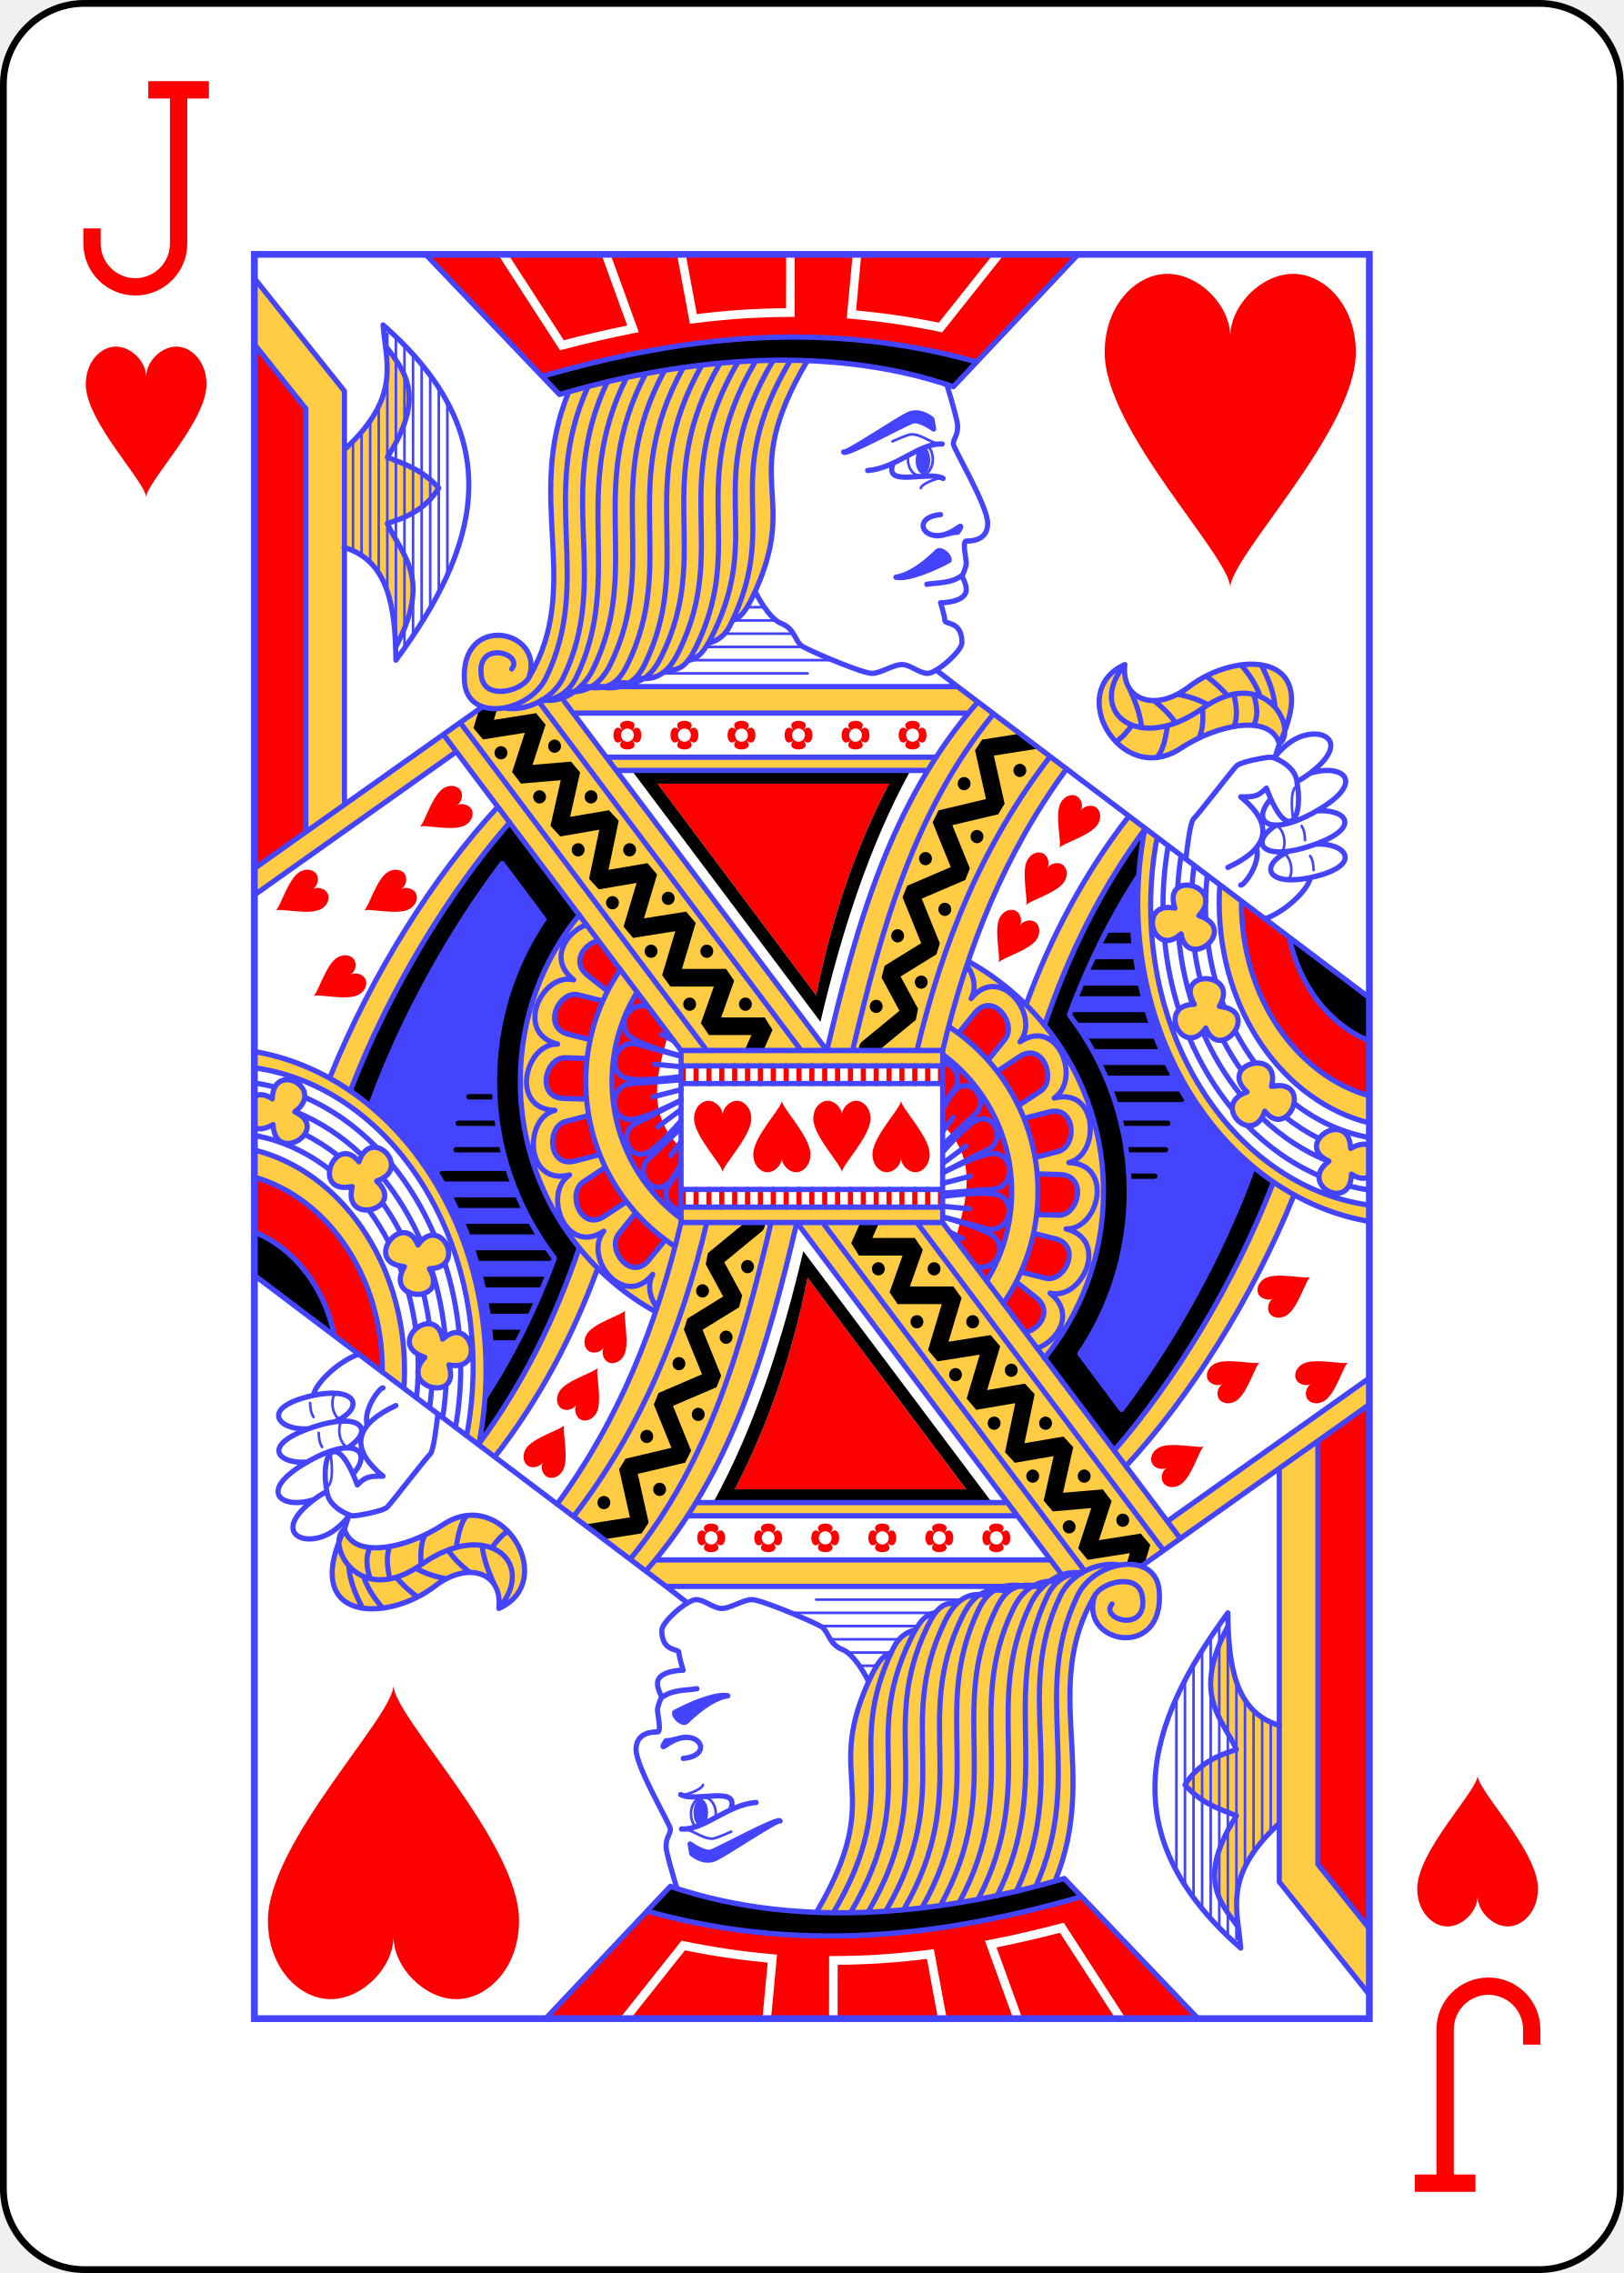
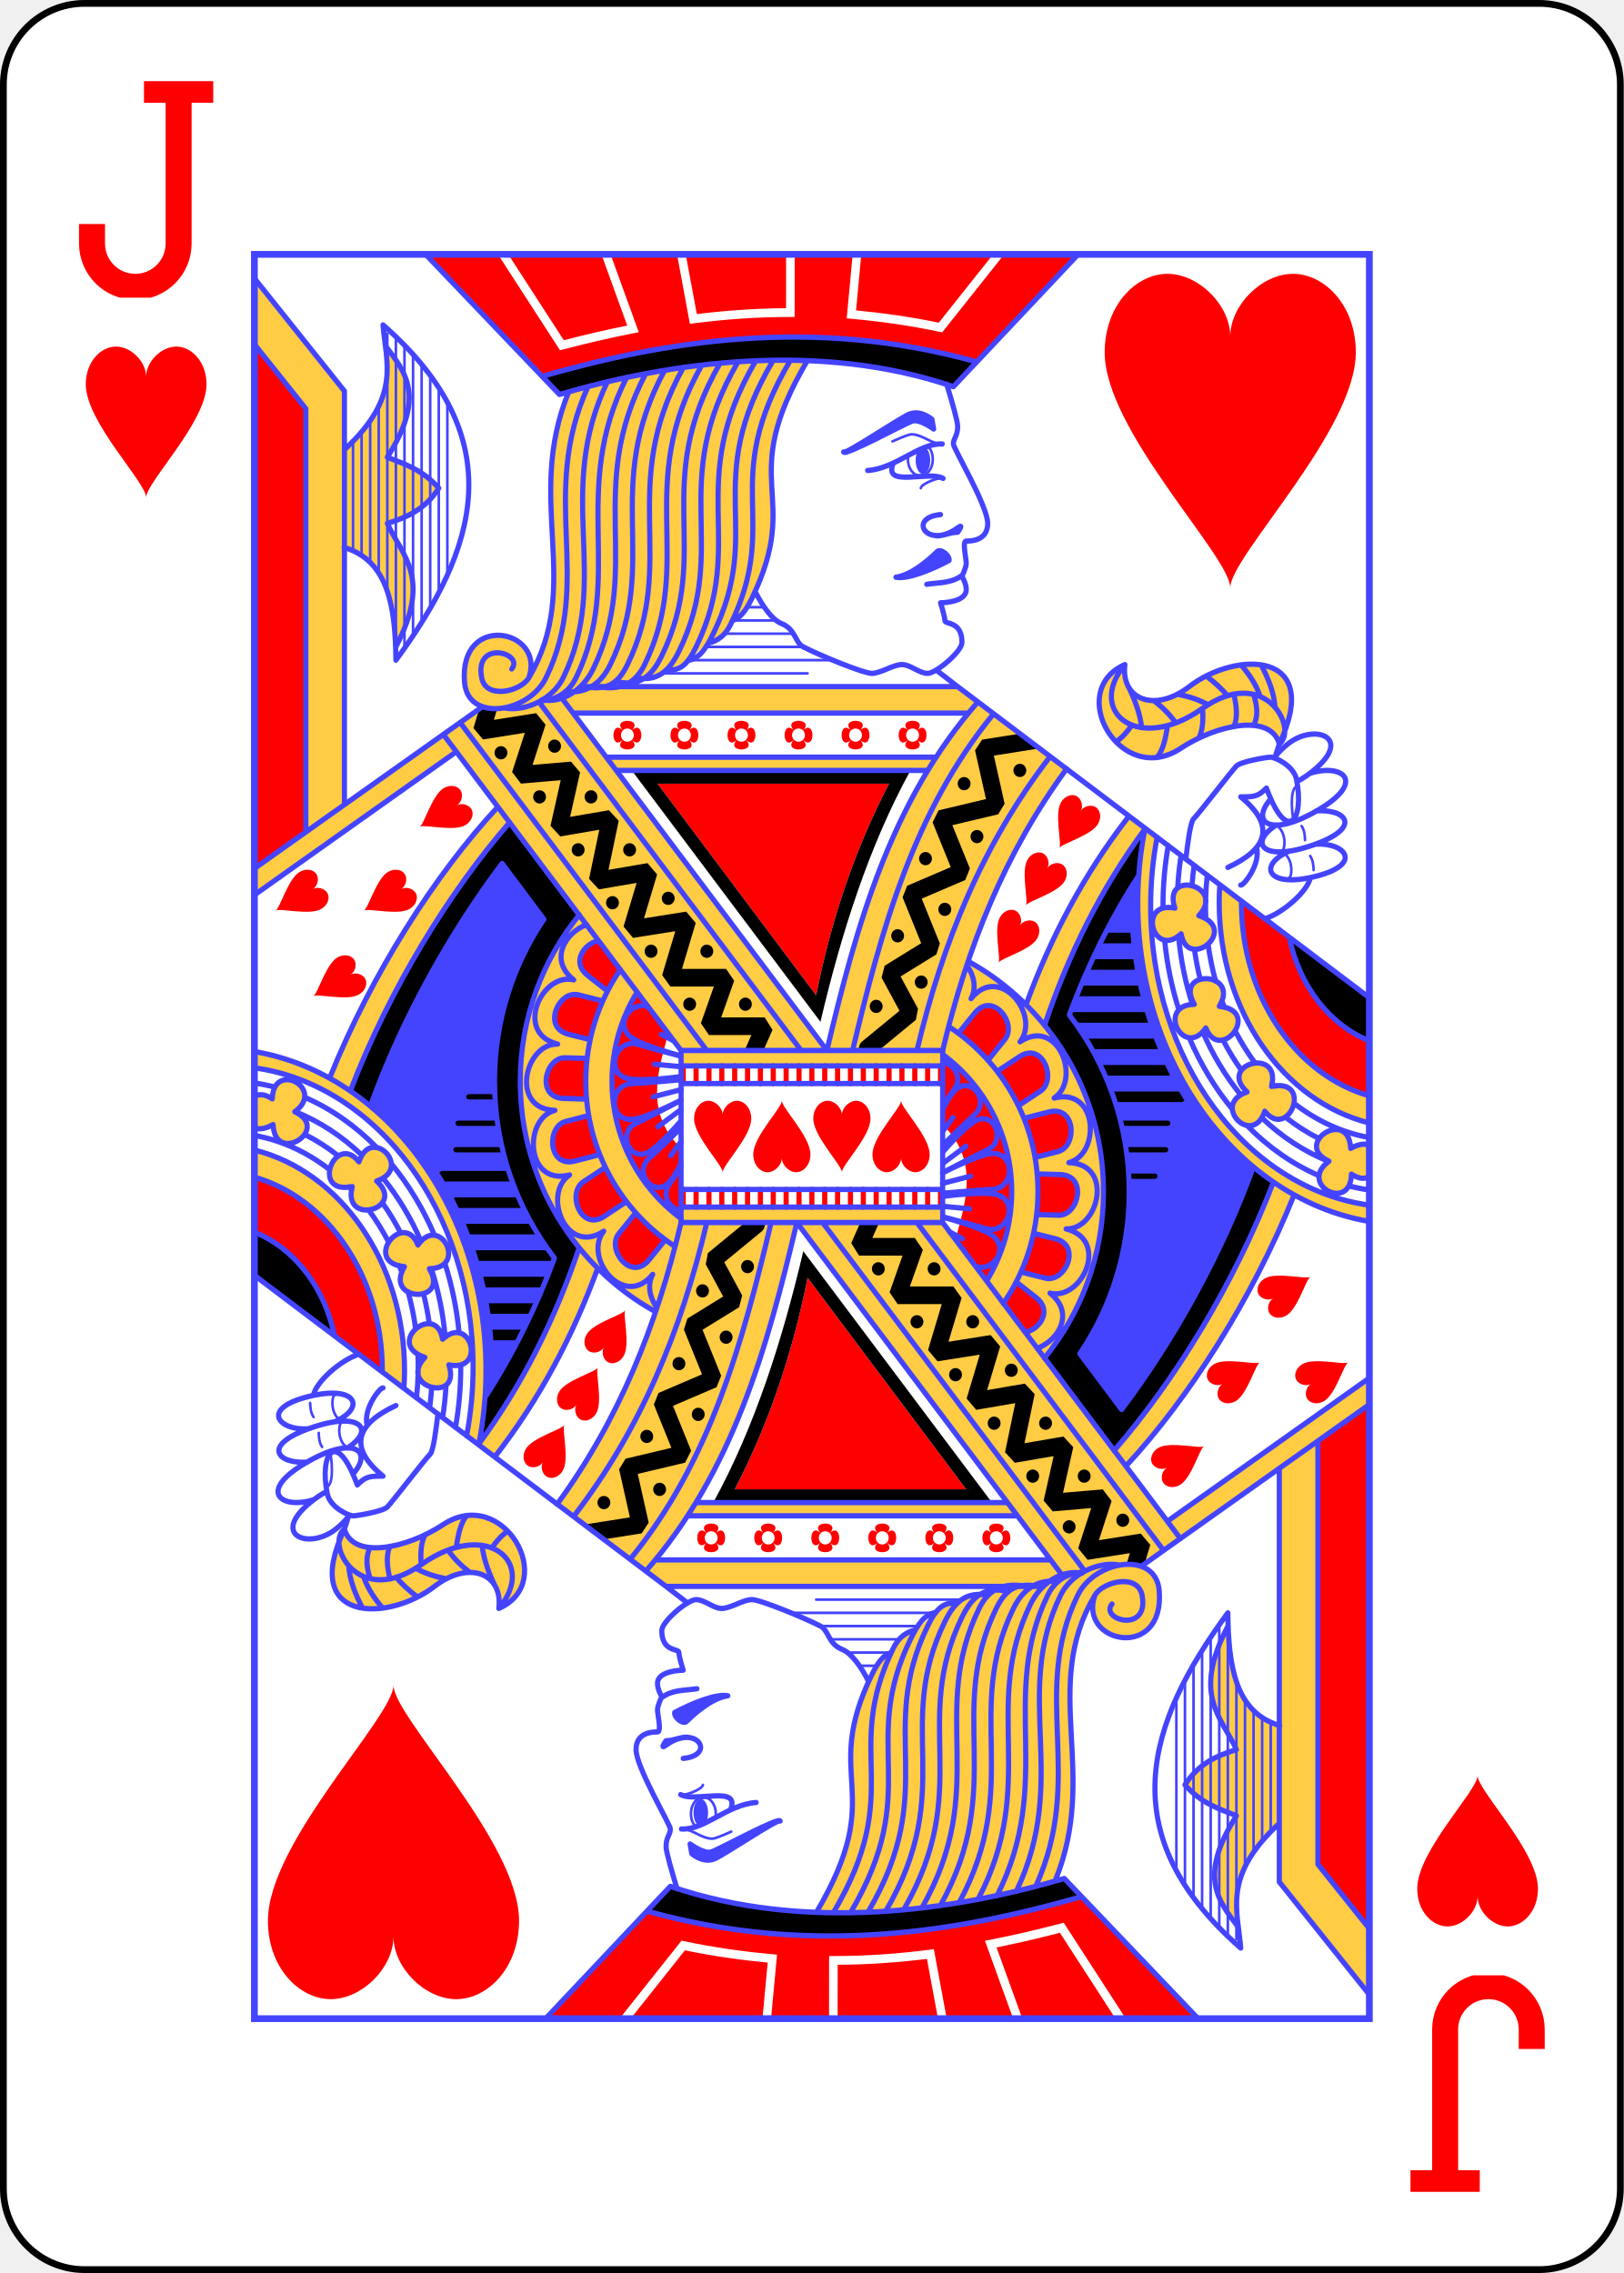
<svg xmlns="http://www.w3.org/2000/svg" xmlns:xlink="http://www.w3.org/1999/xlink" width="2.5in" height="3.5in" viewBox="-120 -168 240 336" preserveAspectRatio="none" class="card" face="JH">
  <defs>
    <rect id="HJX" width="164.8" height="260.8" x="-82.4" y="-130.4" />
  </defs>
  <symbol id="HJ" viewBox="-500 -500 1000 1000" preserveAspectRatio="xMinYMid">
-     <path d="M50 -460L250 -460M150 -460L150 250A100 100 0 0 1 -250 250L-250 220" stroke="red" stroke-width="80" stroke-linecap="square" stroke-miterlimit="1.5" fill="none" />
+     <path d="M50 -460L250 -460M150 -460L150 250A100 100 0 0 1 -250 250L-250 220" stroke="red" stroke-width="120" stroke-linecap="square" stroke-miterlimit="1.5" fill="none" />
  </symbol>
  <symbol id="H" viewBox="-600 -600 1200 1200" preserveAspectRatio="xMinYMid">
    <path d="M0 -300C0 -400 100 -500 200 -500C300 -500 400 -400 400 -250C400 0 0 400 0 500C0 400 -400 0 -400 -250C-400 -400 -300 -500 -200 -500C-100 -500 0 -400 -0 -300Z" fill="red" />
  </symbol>
  <symbol id="HJ1" preserveAspectRatio="none" viewBox="0 0 1300 2000">
    <path fill="#FC4" d="M0,27.174V101.957L60,175v479.352l45,-31.199V332.344c47.547,13.885 57.732,59.911 59.799,112.822C207.183,366.332 172.25,341.869 155,305c22.435,-6.794 44.101,-15.652 60,-40 -19.522,-21.34 -39.812,-27.132 -60,-35 45.6,-69.699 20.411,-97.002 -2.076,-126.053 4.262,33.894 6.384,68.407 -47.381,116.953L105,280.75V155ZM616.344,120.039C526.328,120.06 439.187,135.811 366.164,156.027 314.555,278.493 383.861,375.085 320,480c20,-55 -81.657,-74.736 -75,5 1.622,19.425 15.247,28.676 31.951,29.883 -4.328,-0.204 -8.267,-0.745 -11.527,-1.725l-45.066,31.086 -0.004,-0.006L0,696.207v30L235.473,563.812 220.762,544.766 497.5,902.5 497.537,920H802.5V902.5C831.048,785.345 874.973,678.686 947.43,583.459l-103.836,-76.062c-18.965,21.006 -35.781,42.993 -50.818,65.793L794.877,570H410.283L360,505h-21.818c7.031,-2.089 14.314,-4.383 21.775,-6.811 3.82,-0.612 7.658,-1.202 11.504,-1.785L360,505 371.695,520H831.344L843.545,507.422 820,490H412.902c34.859,-5.908 68.524,-14.106 95.883,-32.449 7.353,-4.93 12.789,-12.427 20.594,-17.135 11.293,-6.812 22.21,-13.531 28.297,-25.416l-25.602,9.586 25.207,-9.51C566.256,412.364 572.555,404.891 580,390 640.119,269.762 560.237,260.029 644.359,120.551c-9.361,-0.347 -18.704,-0.514 -28.016,-0.512zM1163.496,464.574C1139.589,464.365 1111.021,474.234 1090,490c-40,30 -80,15 -75,-25 -70,30 -5,140 65,95 42.196,-27.126 105,-40 115,-5 31.743,-65.249 5.791,-90.1 -31.504,-90.426zm-868.371,48.732 -2.736,1.025c-2.77,0.294 -5.484,0.487 -8.117,0.582 3.568,-0.216 7.21,-0.758 10.854,-1.607zm497.471,60.156C727.426,672.398 695.725,786.617 667.439,902.422L413.457,574.102 422.639,585H785Zm226.852,63.707c-52.412,65.676 -90.819,136.71 -119.543,212.92l21.531,23.418C949.018,793.987 986.395,719.931 1038.273,651.535 1032.862,678.341 1030,706.283 1030,735c0,136.64 64.808,255.724 160.738,318.285l-2.596,-1.59c-45.752,115.83 -115.544,225.867 -185.647,304.262l13.85,17.496c72.416,-75.901 146.448,-187.781 195.84,-307.033l-6.268,-3.838c29.107,16.624 60.756,28.176 94.082,33.701v-18.471c-143.477,-19.162 -255,-163.615 -255,-339.008 0,-26.57 2.562,-52.429 7.404,-77.252l-14.016,-10.17c0.107,-0.141 0.211,-0.283 0.318,-0.424zm88.402,64.605 17.75,13.197c-0.443,6.608 -0.668,13.287 -0.668,20.027 0,122.962 75.111,225.589 175.068,249.656V953.92C1214.459,930.399 1150.822,841.313 1150.822,735c0,-0.681 -6e-4,-1.361 0.01,-2.041zm-20.275,13.242c-11.012,-0.226 -20.789,7.228 -14.314,26.105 -44.412,-8.721 -25.537,58.643 7.295,29.1 7.514,43.327 68.569,-5.007 20.602,-20.629 18.918,-19.531 1.509,-34.266 -13.582,-34.576zm-254.971,86.537 -29.986,105.49c48.755,35.02 80.42,91.607 80.42,155.455 0,37.016 -10.642,71.592 -29.088,100.939l67.256,87.811C964.193,1199.896 990,1134.156 990,1062.5 990,950.023 926.414,852.124 832.604,801.555Zm276.732,19.518c-12.986,-0.007 -25.24,9.442 -13.351,29.029 -45.25,0.959 -12.432,62.742 13.338,26.871 16.589,40.725 65.921,-19.527 15.725,-24.551 12.766,-20.619 -1.887,-31.342 -15.711,-31.35zm59.832,95.607c-15.415,0.164 -32.128,14.613 -11.727,32.826 -42.995,14.138 6.443,63.635 20.607,21.801 27.764,34.101 57.34,-37.934 7.865,-28.072 5.06,-19.186 -5.498,-26.674 -16.746,-26.555zm92.318,75.375c-17.157,-0.391 -37.538,22.874 -8.574,35.959 -36.78,26.376 25.224,58.778 26.197,14.621 8.782,5.792 15.837,5.75 20.891,2.678v-35.299c-5.022,-2.238 -12.218,-1.772 -21.805,3.48 -0.719,-15.416 -8.33,-21.248 -16.709,-21.439z" />
  </symbol>
  <symbol id="HJ2" preserveAspectRatio="none" viewBox="0 0 1300 2000">
    <path fill="red" d="M199.648,0 355.703,158.855C484.175,122.112 658.575,97.858 815,150L960.455,0h-86.256l-72.256,88.408 -2.959,-0.604C763.777,80.62 729.266,75.896 695.65,72.996L690.621,72.562 697.58,0h-67.604l-0.084,70.975 -4.998,-0.006c-38.885,-0.036 -76.4,2.699 -112.475,7.174L507.771,78.721 492.77,0h-77.479l32.893,88.25 -5.828,1.102C413.491,94.812 385.997,101.171 359.809,107.875l-3.436,0.881L283.979,0Zm96.344,0 64.801,97.352c23.534,-5.972 48.189,-11.616 73.916,-16.621L404.617,0Zm206.957,0 12.902,67.705c33.443,-3.997 68.149,-6.47 104.053,-6.654L619.977,0Zm204.674,0 -6.092,63.533c31.424,2.872 63.623,7.331 96.459,13.91L861.283,0ZM0,101.957V696.488L60,654.352V175Zm434.898,426.797c-6.16,0 -12.292,3.65 -5.287,10.936a7.5,7.5 0 0 1 5.287,-2.186 7.5,7.5 0 0 1 5.287,2.188c7.006,-7.286 0.873,-10.938 -5.287,-10.938zm5.287,10.938c-0.102,0.106 -0.179,0.205 -0.287,0.312 0.108,-0.108 0.208,-0.185 0.314,-0.287a7.5,7.5 0 0 0 -0.027,-0.025zm0.027,0.025a7.5,7.5 0 0 1 2.186,5.287 7.5,7.5 0 0 1 -2.188,5.287c14.572,14.012 14.573,-24.584 0.002,-10.574zm-0.002,10.574c-0.106,-0.102 -0.205,-0.179 -0.312,-0.287 0.108,0.108 0.185,0.208 0.287,0.314a7.5,7.5 0 0 0 0.025,-0.027zm-0.025,0.027a7.5,7.5 0 0 1 -5.287,2.186 7.5,7.5 0 0 1 -5.287,-2.188c-14.012,14.572 24.584,14.573 10.574,0.002zm-10.574,-0.002c0.102,-0.106 0.179,-0.205 0.287,-0.312 -0.108,0.108 -0.208,0.185 -0.314,0.287a7.5,7.5 0 0 0 0.027,0.025zm-0.027,-0.025a7.5,7.5 0 0 1 -2.186,-5.287 7.5,7.5 0 0 1 2.188,-5.287c-14.572,-14.012 -14.573,24.584 -0.002,10.574zm0.002,-10.574c0.106,0.102 0.205,0.179 0.312,0.287 -0.108,-0.108 -0.185,-0.208 -0.287,-0.314a7.5,7.5 0 0 0 -0.025,0.027zm71.816,-10.963c-6.16,0 -12.292,3.65 -5.287,10.936a7.5,7.5 0 0 1 5.287,-2.186 7.5,7.5 0 0 1 5.287,2.188c7.006,-7.286 0.873,-10.938 -5.287,-10.938zm5.287,10.938c-0.102,0.106 -0.179,0.205 -0.287,0.312 0.108,-0.108 0.208,-0.185 0.314,-0.287a7.5,7.5 0 0 0 -0.027,-0.025zm0.027,0.025a7.5,7.5 0 0 1 2.186,5.287 7.5,7.5 0 0 1 -2.188,5.287c14.572,14.012 14.573,-24.584 0.002,-10.574zm-0.002,10.574c-0.106,-0.102 -0.205,-0.179 -0.312,-0.287 0.108,0.108 0.185,0.208 0.287,0.314a7.5,7.5 0 0 0 0.025,-0.027zm-0.025,0.027a7.5,7.5 0 0 1 -5.287,2.186 7.5,7.5 0 0 1 -5.287,-2.188c-14.012,14.572 24.584,14.573 10.574,0.002zm-10.574,-0.002c0.102,-0.106 0.179,-0.205 0.287,-0.312 -0.108,0.108 -0.208,0.185 -0.314,0.287a7.5,7.5 0 0 0 0.027,0.025zm-0.027,-0.025a7.5,7.5 0 0 1 -2.186,-5.287 7.5,7.5 0 0 1 2.188,-5.287c-14.572,-14.012 -14.573,24.584 -0.002,10.574zm0.002,-10.574c0.106,0.102 0.205,0.179 0.312,0.287 -0.108,-0.108 -0.185,-0.208 -0.287,-0.314a7.5,7.5 0 0 0 -0.025,0.027zm71.816,-10.963c-6.16,0 -12.292,3.65 -5.287,10.936a7.5,7.5 0 0 1 5.287,-2.186 7.5,7.5 0 0 1 5.287,2.188c7.006,-7.286 0.873,-10.938 -5.287,-10.938zm5.287,10.938c-0.102,0.106 -0.179,0.205 -0.287,0.312 0.108,-0.108 0.208,-0.185 0.314,-0.287a7.5,7.5 0 0 0 -0.027,-0.025zm0.027,0.025a7.5,7.5 0 0 1 2.186,5.287 7.5,7.5 0 0 1 -2.188,5.287c14.572,14.012 14.573,-24.584 0.002,-10.574zm-0.002,10.574c-0.106,-0.102 -0.205,-0.179 -0.312,-0.287 0.108,0.108 0.185,0.208 0.287,0.314a7.5,7.5 0 0 0 0.025,-0.027zm-0.025,0.027a7.5,7.5 0 0 1 -5.287,2.186 7.5,7.5 0 0 1 -5.287,-2.188c-14.012,14.572 24.584,14.573 10.574,0.002zm-10.574,-0.002c0.102,-0.106 0.179,-0.205 0.287,-0.312 -0.108,0.108 -0.208,0.185 -0.314,0.287a7.5,7.5 0 0 0 0.027,0.025zm-0.027,-0.025a7.5,7.5 0 0 1 -2.186,-5.287 7.5,7.5 0 0 1 2.188,-5.287c-14.572,-14.012 -14.573,24.584 -0.002,10.574zm0.002,-10.574c0.106,0.102 0.205,0.179 0.312,0.287 -0.108,-0.108 -0.185,-0.208 -0.287,-0.314a7.5,7.5 0 0 0 -0.025,0.027zm71.814,-10.963c-6.16,0 -12.292,3.65 -5.287,10.936a7.5,7.5 0 0 1 5.287,-2.186 7.5,7.5 0 0 1 5.287,2.188c7.006,-7.286 0.873,-10.938 -5.287,-10.938zm5.287,10.938c-0.102,0.106 -0.179,0.205 -0.287,0.312 0.108,-0.108 0.208,-0.185 0.314,-0.287a7.5,7.5 0 0 0 -0.027,-0.025zm0.027,0.025a7.5,7.5 0 0 1 2.186,5.287 7.5,7.5 0 0 1 -2.188,5.287c14.572,14.012 14.573,-24.584 0.002,-10.574zm-0.002,10.574c-0.106,-0.102 -0.205,-0.179 -0.312,-0.287 0.108,0.108 0.185,0.208 0.287,0.314a7.5,7.5 0 0 0 0.025,-0.027zm-0.025,0.027a7.5,7.5 0 0 1 -5.287,2.186 7.5,7.5 0 0 1 -5.287,-2.188c-14.012,14.572 24.584,14.573 10.574,0.002zm-10.574,-0.002c0.102,-0.106 0.179,-0.205 0.287,-0.312 -0.108,0.108 -0.208,0.185 -0.314,0.287a7.5,7.5 0 0 0 0.027,0.025zm-0.027,-0.025a7.5,7.5 0 0 1 -2.186,-5.287 7.5,7.5 0 0 1 2.188,-5.287c-14.572,-14.012 -14.573,24.584 -0.002,10.574zm0.002,-10.574c0.106,0.102 0.205,0.179 0.312,0.287 -0.108,-0.108 -0.185,-0.208 -0.287,-0.314a7.5,7.5 0 0 0 -0.025,0.027zm71.816,-10.963c-6.16,0 -12.292,3.65 -5.287,10.936a7.5,7.5 0 0 1 5.287,-2.186 7.5,7.5 0 0 1 5.287,2.188c7.006,-7.286 0.873,-10.938 -5.287,-10.938zm5.287,10.938c-0.102,0.106 -0.179,0.205 -0.287,0.312 0.108,-0.108 0.208,-0.185 0.314,-0.287a7.5,7.5 0 0 0 -0.027,-0.025zm0.027,0.025a7.5,7.5 0 0 1 2.186,5.287 7.5,7.5 0 0 1 -2.188,5.287c14.572,14.012 14.573,-24.584 0.002,-10.574zm-0.002,10.574c-0.106,-0.102 -0.205,-0.179 -0.312,-0.287 0.108,0.108 0.185,0.208 0.287,0.314a7.5,7.5 0 0 0 0.025,-0.027zm-0.025,0.027a7.5,7.5 0 0 1 -5.287,2.186 7.5,7.5 0 0 1 -5.287,-2.188c-14.012,14.572 24.584,14.573 10.574,0.002zm-10.574,-0.002c0.102,-0.106 0.179,-0.205 0.287,-0.312 -0.108,0.108 -0.208,0.185 -0.314,0.287a7.5,7.5 0 0 0 0.027,0.025zm-0.027,-0.025a7.5,7.5 0 0 1 -2.186,-5.287 7.5,7.5 0 0 1 2.188,-5.287c-14.572,-14.012 -14.573,24.584 -0.002,10.574zm0.002,-10.574c0.106,0.102 0.205,0.179 0.312,0.287 -0.108,-0.108 -0.185,-0.208 -0.287,-0.314a7.5,7.5 0 0 0 -0.025,0.027zm71.814,-10.963c-6.16,0 -12.292,3.65 -5.287,10.936a7.5,7.5 0 0 1 5.287,-2.186 7.5,7.5 0 0 1 5.287,2.188c7.006,-7.286 0.873,-10.938 -5.287,-10.938zm5.287,10.938c-0.102,0.106 -0.179,0.205 -0.287,0.312 0.108,-0.108 0.208,-0.185 0.314,-0.287a7.5,7.5 0 0 0 -0.027,-0.025zm0.027,0.025a7.5,7.5 0 0 1 2.186,5.287 7.5,7.5 0 0 1 -2.188,5.287c14.572,14.012 14.573,-24.584 0.002,-10.574zm-0.002,10.574c-0.106,-0.102 -0.205,-0.179 -0.312,-0.287 0.108,0.108 0.185,0.208 0.287,0.314a7.5,7.5 0 0 0 0.025,-0.027zm-0.025,0.027a7.5,7.5 0 0 1 -5.287,2.186 7.5,7.5 0 0 1 -5.287,-2.188c-14.012,14.572 24.584,14.573 10.574,0.002zm-10.574,-0.002c0.102,-0.106 0.179,-0.205 0.287,-0.312 -0.108,0.108 -0.208,0.185 -0.314,0.287a7.5,7.5 0 0 0 0.027,0.025zm-0.027,-0.025a7.5,7.5 0 0 1 -2.186,-5.287 7.5,7.5 0 0 1 2.188,-5.287c-14.572,-14.012 -14.573,24.584 -0.002,10.574zm0.002,-10.574c0.106,0.102 0.205,0.179 0.312,0.287 -0.108,-0.108 -0.185,-0.208 -0.287,-0.314a7.5,7.5 0 0 0 -0.025,0.027zM470,600 655,840c17.499,-85.451 45,-165 85,-240zm680.832,132.959c-0.01,0.68 -0.01,1.36 -0.01,2.041 0,106.313 63.636,195.399 149.178,218.92v-62.346c-46.109,-17.785 -81.745,-62.134 -93.359,-117.395zM855.346,851.596C850.223,851.686 844.883,854.141 840,860L820.822,883.014 855.467,913.439 875,890c11.484,-13.781 -2.921,-38.701 -19.654,-38.404zm48.607,53.824c-3.659,0.096 -7.675,1.344 -11.951,4.096l-25.887,16.66 24.732,38.896 25.562,-16.451c16.624,-10.699 7.3,-43.722 -12.457,-43.201zm-101.336,1.625 -0.088,11.303A3,3 0 0 0 799.955,916.957 3,3 0 0 0 797,920v20a3,3 0 0 0 5.346,1.91L802,986.102c42.307,39.722 28.551,84.921 15.529,130.049l36.42,47.289c18.446,-29.348 29.088,-63.924 29.088,-100.939 0,-63.848 -31.665,-120.435 -80.42,-155.455zm-302.662,9.912A3,3 0 0 0 497,920v20a3,3 0 1 0 6,0v-20a3,3 0 0 0 -3.045,-3.043zm15,0A3,3 0 0 0 512,920v20a3,3 0 1 0 6,0v-20a3,3 0 0 0 -3.045,-3.043zm15,0A3,3 0 0 0 527,920v20a3,3 0 1 0 6,0v-20a3,3 0 0 0 -3.045,-3.043zm15,0A3,3 0 0 0 542,920v20a3,3 0 1 0 6,0v-20a3,3 0 0 0 -3.045,-3.043zm15,0A3,3 0 0 0 557,920v20a3,3 0 1 0 6,0v-20a3,3 0 0 0 -3.045,-3.043zm15,0A3,3 0 0 0 572,920v20a3,3 0 1 0 6,0v-20a3,3 0 0 0 -3.045,-3.043zm15,0A3,3 0 0 0 587,920v20a3,3 0 1 0 6,0v-20a3,3 0 0 0 -3.045,-3.043zm15,0A3,3 0 0 0 602,920v20a3,3 0 1 0 6,0v-20a3,3 0 0 0 -3.045,-3.043zm15,0A3,3 0 0 0 617,920v20a3,3 0 1 0 6,0v-20a3,3 0 0 0 -3.045,-3.043zm15,0A3,3 0 0 0 632,920v20a3,3 0 1 0 6,0v-20a3,3 0 0 0 -3.045,-3.043zm15,0A3,3 0 0 0 647,920v20a3,3 0 1 0 6,0v-20a3,3 0 0 0 -3.045,-3.043zm15,0A3,3 0 0 0 662,920v20a3,3 0 1 0 6,0v-20a3,3 0 0 0 -3.045,-3.043zm15,0A3,3 0 0 0 677,920v20a3,3 0 1 0 6,0v-20a3,3 0 0 0 -3.045,-3.043zm15,0A3,3 0 0 0 692,920v20a3,3 0 1 0 6,0v-20a3,3 0 0 0 -3.045,-3.043zm15,0A3,3 0 0 0 707,920v20a3,3 0 1 0 6,0v-20a3,3 0 0 0 -3.045,-3.043zm15,0A3,3 0 0 0 722,920v20a3,3 0 1 0 6,0v-20a3,3 0 0 0 -3.045,-3.043zm15,0A3,3 0 0 0 737,920v20a3,3 0 1 0 6,0v-20a3,3 0 0 0 -3.045,-3.043zm15,0A3,3 0 0 0 752,920v20a3,3 0 1 0 6,0v-20a3,3 0 0 0 -3.045,-3.043zm15,0A3,3 0 0 0 767,920v20a3,3 0 1 0 6,0v-20a3,3 0 0 0 -3.045,-3.043zm15,0A3,3 0 0 0 782,920v20a3,3 0 1 0 6,0v-20a3,3 0 0 0 -3.045,-3.043zm148.318,54.355c-2.105,-0.01 -4.389,0.27 -6.855,0.885l-28.98,7.227 12.846,44.303 26.668,-6.65c20.958,-5.227 21.157,-45.649 -3.678,-45.764zm-20.502,71.096 -0.705,46.092 25.527,0.738c23.421,0.676 34.5,-45.117 1.971,-46.057zm-4.398,67.328 -14.518,43.906 28.377,6.9c22.767,5.538 43.136,-36.944 11.516,-44.635zm-19.982,55.225 -14.916,23.971 25.914,32.992c16.53,-3.808 31.379,-24.552 12.152,-39.256z" />
  </symbol>
  <symbol id="HJ3" preserveAspectRatio="none" viewBox="0 0 1300 2000">
    <path fill="#44F" d="M1011.237,1309.349l-48.703,-63.338C998.863,1193.621 1020,1130.484 1020,1062.5 1020,987.19 994.062,917.828 950.38,862.18 971.47,806.539 997.826,754.009 1031.065,704.168 1030.377,714.251 1030,724.574 1030,735c0,123.54 52.969,232.746 134.421,299.04 -37.026,100.824 -93.294,198.03 -153.184,275.308zM748,366c20.005,-2.569 42.801,-23.897 48,-29 4.093,-4.017 14.922,4.34 14,10 -19.782,10.298 -48.043,21.628 -62,19M687,224c2.047,3.471 65.668,-38.846 77,-43 13.905,-5.097 26.594,6.692 26,6l2,11c0,0 -16.409,-11.864 -25,-9 -9,3 -78.944,40.146 -80,35zM788,233.5a8.5,15.5 0 0 1 -8.5,15.5 8.5,15.5 0 0 1 -8.5,-15.5 8.5,15.5 0 0 1 8.5,-15.5 8.5,15.5 0 0 1 8.5,15.5z" />
  </symbol>
  <symbol id="HJ4" preserveAspectRatio="none" viewBox="0 0 1300 2000">
    <path fill="black" d="M632.881,93.754C522.32,93.231 421.894,114.266 335.619,138.322l20.084,20.533C484.175,122.112 658.575,97.858 815,150l26.967,-28.018C769.201,102.143 699.217,94.068 632.881,93.754Zm-366.957,418.852 -3.684,2.355 -6.799,22.098 11.08,12.824 48.814,-7.51 -14.822,44.465 10.316,13.127 46.346,-3.861 -11.92,51.648 11.389,12.111 45.498,-7.582 -11.92,55.623 11.422,11.959 44.039,-7.34 -15.242,49.535 11.08,12.824 49.227,-7.574 -15.307,49.75L485,830h50.723L520.602,871.582 530,885h49.471l-7.816,17.195 21.777,0.42 10.672,-23.477L595,865H544.277L559.398,823.418 550,810h-51.459l16.018,-52.059 -11.08,-12.824 -49.227,7.574 15.307,-49.75 -11.203,-12.805 -45.498,7.582 11.92,-55.623 -11.422,-11.959 -45.25,7.541 11.639,-50.43 -10.574,-12.213 -44.889,3.74 15.205,-45.613 -11.008,-13.045 -49.227,7.574 3.77,-12.25zm627.301,30.627 -44.746,6.885 -8.223,12.131 12.752,55.256 -55.256,12.752 -6.982,13.59 21.154,50.77 -50.77,21.154 -5.385,13.076 21.676,52.025 -42.59,25.555 -3.598,13.43 20.896,37.615 -43.4,34.721c-3.111,2.398 -4.416,6.261 -3.707,9.861l22.803,0.473 43.396,-34.717 2.496,-12.664 -20.303,-36.547 41.705,-25.023 4.086,-12.42 -21.154,-50.77 50.77,-21.154 5.385,-13.076 -20.447,-49.072 53.465,-12.338 7.496,-11.992 -12.578,-54.506 52.484,-8.076zM350,550a7.5,7.5 0 0 0 -7.5,7.5 7.5,7.5 0 0 0 7.5,7.5 7.5,7.5 0 0 0 7.5,-7.5 7.5,7.5 0 0 0 -7.5,-7.5zm-62.5,7.5a7.5,7.5 0 0 0 -7.5,7.5 7.5,7.5 0 0 0 7.5,7.5 7.5,7.5 0 0 0 7.5,-7.5 7.5,7.5 0 0 0 -7.5,-7.5zm605,20a7.5,7.5 0 0 0 -7.5,7.5 7.5,7.5 0 0 0 7.5,7.5 7.5,7.5 0 0 0 7.5,-7.5 7.5,7.5 0 0 0 -7.5,-7.5zM440,585 660,870C684.379,769.032 716.858,670.131 765,585Zm387.5,7.5a7.5,7.5 0 0 0 -7.5,7.5 7.5,7.5 0 0 0 7.5,7.5 7.5,7.5 0 0 0 7.5,-7.5 7.5,7.5 0 0 0 -7.5,-7.5zM470,600h270c-40,75 -67.501,154.549 -85,240zm-137.5,7.5a7.5,7.5 0 0 0 -7.5,7.5 7.5,7.5 0 0 0 7.5,7.5 7.5,7.5 0 0 0 7.5,-7.5 7.5,7.5 0 0 0 -7.5,-7.5zm60,0a7.5,7.5 0 0 0 -7.5,7.5 7.5,7.5 0 0 0 7.5,7.5 7.5,7.5 0 0 0 7.5,-7.5 7.5,7.5 0 0 0 -7.5,-7.5zm646.01,43.645C986.6,719.514 949.094,793.765 921.199,873.486 964.096,924.86 990,990.71 990,1062.5c0,71.656 -25.806,137.396 -68.666,188.766l80.898,104.387c70.368,-78.089 140.157,-188.125 185.936,-304.125 -8.049,-5.395 -15.882,-11.065 -23.428,-17.227 -37.346,100.564 -93.612,197.77 -153.502,275.049l-48.703,-63.338C998.863,1193.622 1020,1130.484 1020,1062.5c0,-4.859 -0.112,-9.692 -0.326,-14.5H1050a3,3 0 1 0 0,-6h-30.65c-0.51,-8.084 -1.33,-16.084 -2.428,-24H1062.5a3,3 0 1 0 0,-6h-46.465c-1.28,-8.1 -2.853,-16.106 -4.727,-24H1065a3,3 0 1 0 0,-6h-55.182c-1.829,-7.093 -3.889,-14.097 -6.182,-21H1080a6.001,6.001 0 0 0 4.396,-1.834c-2.162,-3.343 -4.264,-6.739 -6.33,-10.166h-78.68c-2.293,-6.086 -4.769,-12.087 -7.414,-18H1065a6.001,6.001 0 0 0 2.568,-0.545c-2,-3.775 -3.94,-7.594 -5.826,-11.455h-75.436c-3.036,-6.105 -6.254,-12.109 -9.658,-18h76.848c-1.696,-3.961 -3.331,-7.962 -4.908,-12h-79.219c-3.905,-6.137 -8.019,-12.135 -12.316,-18h84.978c-1.337,-3.965 -2.6,-7.972 -3.822,-12h-86.6c2.314,-6.035 4.68,-12.038 7.121,-18h74.453c-1.013,-3.974 -1.972,-7.973 -2.873,-12h-66.547c2.582,-6.036 5.224,-12.039 7.945,-18h54.992c-0.71,-3.978 -1.367,-7.978 -1.967,-12h-47.416c2.878,-6.037 5.824,-12.04 8.855,-18h36.262c-0.422,-3.982 -0.79,-7.982 -1.103,-12h-28.904c11.729,-22.086 24.556,-43.65 38.629,-64.703 1.34,-18.056 3.772,-35.746 7.453,-53.152zM842.5,652.5a7.5,7.5 0 0 0 -7.5,7.5 7.5,7.5 0 0 0 7.5,7.5 7.5,7.5 0 0 0 7.5,-7.5 7.5,7.5 0 0 0 -7.5,-7.5zm-465,15a7.5,7.5 0 0 0 -7.5,7.5 7.5,7.5 0 0 0 7.5,7.5 7.5,7.5 0 0 0 7.5,-7.5 7.5,7.5 0 0 0 -7.5,-7.5zm60,0a7.5,7.5 0 0 0 -7.5,7.5 7.5,7.5 0 0 0 7.5,7.5 7.5,7.5 0 0 0 7.5,-7.5 7.5,7.5 0 0 0 -7.5,-7.5zm345,10a7.5,7.5 0 0 0 -7.5,7.5 7.5,7.5 0 0 0 7.5,7.5 7.5,7.5 0 0 0 7.5,-7.5 7.5,7.5 0 0 0 -7.5,-7.5zm-300,45a7.5,7.5 0 0 0 -7.5,7.5 7.5,7.5 0 0 0 7.5,7.5 7.5,7.5 0 0 0 7.5,-7.5 7.5,7.5 0 0 0 -7.5,-7.5zm-65,5a7.5,7.5 0 0 0 -7.5,7.5 7.5,7.5 0 0 0 7.5,7.5 7.5,7.5 0 0 0 7.5,-7.5 7.5,7.5 0 0 0 -7.5,-7.5zM805,735a7.5,7.5 0 0 0 -7.5,7.5 7.5,7.5 0 0 0 7.5,7.5 7.5,7.5 0 0 0 7.5,-7.5 7.5,7.5 0 0 0 -7.5,-7.5zm-55,30a7.5,7.5 0 0 0 -7.5,7.5 7.5,7.5 0 0 0 7.5,7.5 7.5,7.5 0 0 0 7.5,-7.5 7.5,7.5 0 0 0 -7.5,-7.5zm456.824,9.256c11.444,55.19 47.068,99.532 93.176,117.316V842.658c-31.005,-22.779 -62.007,-45.556 -93.176,-68.402zM462.5,782.5a7.5,7.5 0 0 0 -7.5,7.5 7.5,7.5 0 0 0 7.5,7.5 7.5,7.5 0 0 0 7.5,-7.5 7.5,7.5 0 0 0 -7.5,-7.5zm65,0a7.5,7.5 0 0 0 -7.5,7.5 7.5,7.5 0 0 0 7.5,7.5 7.5,7.5 0 0 0 7.5,-7.5 7.5,7.5 0 0 0 -7.5,-7.5zm250,35a7.5,7.5 0 0 0 -7.5,7.5 7.5,7.5 0 0 0 7.5,7.5 7.5,7.5 0 0 0 7.5,-7.5 7.5,7.5 0 0 0 -7.5,-7.5zm-270,25a7.5,7.5 0 0 0 -7.5,7.5 7.5,7.5 0 0 0 7.5,7.5 7.5,7.5 0 0 0 7.5,-7.5 7.5,7.5 0 0 0 -7.5,-7.5zm65,0a7.5,7.5 0 0 0 -7.5,7.5 7.5,7.5 0 0 0 7.5,7.5 7.5,7.5 0 0 0 7.5,-7.5 7.5,7.5 0 0 0 -7.5,-7.5zM725,845a7.5,7.5 0 0 0 -7.5,7.5 7.5,7.5 0 0 0 7.5,7.5 7.5,7.5 0 0 0 7.5,-7.5 7.5,7.5 0 0 0 -7.5,-7.5z" />
  </symbol>
  <symbol id="HJ5" preserveAspectRatio="none" viewBox="0 0 1300 2000">
    <path stroke="#44F" stroke-linecap="round" stroke-linejoin="round" stroke-width="6" fill="none" d="M497.5,1097.5v-195h305M497.537,920h304.598M497.742,940H802.545M497.5,902.5 220.251,544.105M527.5,902.5 239.883,530.703M637.5,902.5 332.043,507.64M667.5,902.5 360,505M843.545,507.421C742.264,619.634 702.256,759.866 667.5,902.5M861.602,521.114C769.05,630.934 730.857,765.611 697.5,902.5M927.767,569.282C849.253,668.405 802.427,779.685 772.5,902.5M947.112,583.064C874.973,678.686 831.048,785.345 802.5,902.5M1019.446,637.169C967.035,702.845 928.629,773.879 899.905,850.089M1038.706,650.958C986.6,719.514 949.095,793.764 921.435,873.508M832.604,801.554C926.414,852.124 990,950.023 990,1062.5c0,71.656 -25.807,137.396 -68.796,188.75M809.465,875.279c62.645,39.589 104.133,108.649 104.133,187.221 0,47.078 -14.894,90.741 -40.31,126.695M802.617,907.044c48.755,35.02 80.42,91.608 80.42,155.456 0,37.016 -10.643,71.591 -29.089,100.939M410.447,570H795.06M371.695,520H831.344M380,490h440l480,352.653M266.065,512.714 -6.0121561e-5,696.207M235.472,563.812 -1.1326293e-4,726.207M950.477,862.551C994.062,917.828 1020,987.19 1020,1062.5c0,67.984 -21.137,131.121 -57.313,183.425M1299.977,1096.3C1147.335,1070.987 1030,918.871 1030,735c0,-28.79 2.877,-56.801 8.315,-83.669M1299.997,984.664C1200.041,960.596 1124.931,857.962 1124.931,735c0,-6.74 0.226,-13.419 0.669,-20.028M1299.932,953.909C1214.423,930.36 1150.822,841.287 1150.822,735c0,-0.681 0,-1.361 0.01,-2.041M1299.986,891.586c-46.105,-17.787 -81.731,-62.149 -93.344,-117.406M1212.185,1066.42c-49.392,119.253 -123.424,231.132 -195.84,307.033M1188.142,1051.696c-45.752,115.83 -115.542,225.867 -185.645,304.261M1164.817,1034.294c-37.421,100.57 -93.69,197.776 -153.481,274.922M962.382,1246.096l48.757,63.385M1031.014,704.289c-33.188,49.72 -59.544,102.25 -80.73,157.52M422.639,585h362.262M1299.983,1077.842C1156.51,1058.675 1045,914.194 1045,738.805c0,-26.881 2.619,-53.037 7.572,-78.126M1059.399,741.109c0,-0.767 -0.01,-1.536 -0.01,-2.304 0,-23.564 2.119,-46.54 6.143,-68.676M1077.911,856.364c-8.199,-24.991 -13.861,-51.486 -16.611,-79.042M1140.318,969.093c-20.107,-23.635 -37.136,-50.952 -50.307,-81.03M1241.484,1044.486c-31.032,-13.014 -59.491,-32.494 -84.226,-57.078M1299.961,1060.643c-8.078,-1.138 -16.049,-2.695 -23.895,-4.651M1076.515,718.271c0.705,-12.565 2.052,-24.92 4.003,-37.022M1093.71,850.367c-8.155,-24.563 -13.696,-50.687 -16.218,-77.89M1150.033,952.845c-17.576,-21.101 -32.571,-45.235 -44.38,-71.68M1252.671,1028.253c-28.585,-11.096 -54.959,-27.99 -78.135,-49.511M1093.259,715.83c0.527,-7.843 1.323,-15.596 2.375,-23.247M1102.898,822.034c-2.874,-11.182 -5.185,-22.656 -6.892,-34.376M1150.821,924.939c-7.863,-10.799 -15.053,-22.307 -21.494,-34.431M1241.453,1002.431c-13.808,-6.724 -26.972,-14.931 -39.349,-24.455M1109.122,731.535c0.214,-9.441 0.844,-18.759 1.869,-27.929M1109.07,734.342c0.013,-0.937 0.03,-1.872 0.051,-2.807M1109.364,753.225c-0.215,-4.774 -0.325,-9.582 -0.325,-14.42 0,-1.491 0.01,-2.978 0.031,-4.463M1120.842,824.075c-3.907,-13.663 -6.901,-27.827 -8.896,-42.388M1131.024,853.653c-1.021,-2.518 -2.009,-5.058 -2.965,-7.619M1166.911,916.882c-8.722,-11.416 -16.618,-23.738 -23.575,-36.833M1189.878,942.971c-1.163,-1.145 -2.316,-2.305 -3.459,-3.477M1299.975,1001.212c-32.013,-5.54 -61.824,-19.135 -87.925,-38.996M1125.046,852.422c24.758,-39.989 -53.606,-42.759 -29.062,-2.32 -45.25,0.959 -12.431,62.742 13.338,26.872 16.589,40.725 65.921,-19.527 15.724,-24.551v0M1101.157,749.593c32.722,-33.783 -43.244,-53.216 -27.897,-8.47 -44.412,-8.721 -25.537,58.643 7.295,29.099 7.514,43.327 68.57,-5.007 20.602,-20.629v0M1185.914,943.233c11.993,-45.477 -63.761,-25.231 -28.472,6.272 -42.995,14.138 6.443,63.636 20.608,21.802 27.764,34.101 57.339,-37.936 7.864,-28.074v0M1300.135,1010.069c-5.027,-2.306 -12.268,-1.873 -21.939,3.425 -2.191,-46.981 -68.392,-4.957 -25.283,14.519 -36.78,26.376 25.223,58.779 26.195,14.622 8.812,5.811 15.89,5.757 20.947,2.654M802.345,1041.284C814.637,1035.196 839.543,1023.429 855,1020c31.902,-7.076 33.675,38.555 5,40 -14.795,0.745 -43.333,3.13 -57.139,4.316M802.259,1053.185 835,1045M803.002,1017.227c8.416,-9.361 23.833,-25.793 34.759,-33.279C861.51,967.674 877.964,1004.39 855,1015c-15.996,7.391 -51.487,25.46 -51.487,25.46M802.641,1030.533l26.991,-19.574M802.801,968.572c3.872,-6.98 7.984,-13.67 11.743,-18.34 18.053,-22.427 44.389,7.991 25.456,24.767 -9.832,8.712 -28.329,26.23 -37.107,34.582M802.562,994.168l11.982,-15.727M802.681,916.238c12.411,0.879 23.559,16.505 13.283,30.13 -3.496,4.635 -8.31,11.292 -13.193,18.135M803.208,1067.804c13.221,-1.659 41.624,-4.727 57.747,-2.804 32.447,3.87 19.033,47.521 -8.507,39.404 -12.405,-3.656 -35.107,-9.597 -49.603,-13.339M803.117,1079.149l30.698,2.832M802.825,1091.431c13.122,3.413 40.07,10.939 54.14,18.569 25.829,14.005 5.327,44.21 -15.498,37.286M811.199,1108.508l14.273,7.253M820.822,883.013 840,860c20.833,-25 50,12 35,30l-19.533,23.44M866.115,926.176l25.888,-16.661c27.365,-17.612 44.11,26.426 24.407,39.106l-25.561,16.451M897.437,979.424l28.981,-7.228c31.576,-7.875 33.267,39.208 10.533,44.878l-26.668,6.651M912.772,1042.408l26.792,0.774c32.529,0.939 21.451,46.732 -1.97,46.056l-25.527,-0.737M908.372,1109.736l25.375,6.172c31.621,7.691 11.251,50.174 -11.516,44.636l-28.376,-6.902M888.39,1164.961l23.151,17.706c19.226,14.704 4.377,35.449 -12.153,39.257M830.621,805.888c8.311,11.194 11.712,25.644 4.933,37.823 33.98,-40.776 81.551,19.572 57.086,48.931 44.633,-28.725 71.944,43.101 39.808,63.783 51.501,-12.844 54.259,63.95 17.179,73.198 53.056,1.532 34.986,76.221 -3.214,75.118 51.574,12.544 18.351,81.835 -18.782,72.803 29.402,22.486 9.944,53.634 -14.821,62.553M-4.1946769e-5,27.174 105,155v468.153M-2.8273735e-4,101.956 60,175v479.351M105.543,220.9C171.888,160.995 153.134,122.459 150,80 301.153,208.774 259.829,334.773 165,460 164.269,400.691 156.82,347.161 104.534,332.203M153.067,103.994C175.411,132.999 200.6,160.301 155,230c20.188,7.868 40.478,13.66 60,35 -15.899,24.348 -37.565,33.206 -60,40 17.25,36.869 52.183,61.332 9.939,139.946M1086.039,685.554c1.723,-14.747 5.189,-42.096 8.961,-45.554 5.241,-4.806 44.331,-54.331 50,-60 5,-5 35,-10 40,-10 5,0 26.73,9.531 30,25 9.58,45.312 -10.243,75.366 -35,10 -10,10 -15,10 -30,10 42.719,33.895 28.888,60.209 -15,80M1189.832,569.83c3.706,-4.796 8.718,-9.813 15.168,-14.83 30.749,-23.916 77.015,-7.611 30,30 -6.876,5.501 -13.279,9.583 -19.093,12.442M1230.967,588.235c37.403,-11.47 66.809,9.201 8.431,42.197 -55.596,31.424 -78.104,13.095 -54.412,-13.083M1238.093,630.92c34.281,-2.653 54.672,18.516 -2.566,38.272 -59.976,20.701 -76.954,-1.871 -43.853,-22.363M1237.496,668.581c34.149,-2.052 55.895,22.657 0.33,36.419 -57.162,14.158 -68.359,-12.308 -31.514,-28.411M1177.822,753.311c22.272,-6.892 50.557,-31.936 53.306,-46.624M1168.572,672.596C1173.451,691.931 1152.688,716.343 1150,715M1015,465c-5,40 35,55 75,25 53.815,-40.361 157.09,-42.075 105,65 -10,-35 -72.804,-22.126 -115,5 -70,45 -135,-65 -65,-95v0M1015,465c-45.453,52.655 14.216,101.957 90,50 74.272,-50.92 112.522,23.688 90,40l-5,15M1173.827,465.278c8.656,16.019 15.13,32.113 16.274,48.388M1150.351,465.31c9.92,11.142 17.946,22.907 22.308,35.877M1109.891,477.966c9.181,6.823 17.741,14.141 24.698,22.411M1076.353,498.61c12.964,2.473 25.084,6.156 35.631,12.093M1049.006,506.018c9.893,7.502 18.578,15.684 25.119,25.074M1019.799,491.34c7.391,15.133 13.117,30.231 14.738,45.244M1165.015,533.965c5.593,-10.021 4.31,-21.725 0.053,-35.11M1141.958,535.465c4.67,-10.081 3.388,-22.601 0.018,-37.077M1101.143,548.336c4.647,-8.761 5.254,-20.122 4.457,-33.296M1052.281,570.456c7.156,-8.408 10.151,-21.051 12.291,-36.07M1004.527,552.513c6.741,-4.077 12.714,-10.692 18.646,-18.784M807.137,147.068C812.881,165.269 820,189.034 820,195c0,11.18 -5,13.128 -5,20 0,5 40,70 40,90 0,20 -20,20 -25,20 -5,0 0,20 0,25 0,5 -5,15 -5,15 0,0 5,7.929 5,15 0,15 -30,15 -30,15 0,0 5,15 5,20 0,5 20,0 20,25 0,10 -30,35 -40,35 -10,0 -20,-10 -30,-10 -10,0 -25,10 -35,10 -10,0 -61.026,-20.513 -80,-30 -10,-5 -8.577,-19.972 -25.6,-26.568 -10.395,-4.028 -21.739,-19.195 -30.499,-36.124M800,295c-39.021,3.503 -15.755,40.282 20,15 8.165,-5.773 0,5 0,5 -9.083,0 -18.017,4.731 -25,4M748,366c20.005,-2.569 42.801,-23.897 48,-29 4.093,-4.017 14.922,4.34 14,10 -19.782,10.298 -48.043,21.628 -62,19M784,374c14.112,-2.18 28.148,-0.782 41,-10M687,224c2.047,3.471 65.668,-38.846 77,-43 13.905,-5.097 26.594,6.692 26,6l2,11c0,0 -16.409,-11.864 -25,-9 -9,3 -78.944,40.146 -80,35v0M715,245c33.347,-2.168 60.226,-31.538 87,-30M744.96,236.788C732.526,265.243 785.724,244.615 803,254M820,490 795.107,471.33M366.449,156.054C314.555,278.493 383.861,375.085 320,480c-9.532,15.66 -50,25 -55,0 -8.825,-44.126 50.246,-27.892 35,-10M388.831,150.202C331.019,274.733 395.788,368.424 340,480c-20,40 -91.159,51.01 -95,5 -6.657,-79.736 95,-60 75,-5M411.713,144.176C348.907,271.727 416.684,366.631 360,480c-12.344,24.689 -44.178,38.333 -67.644,34.343M434.146,139.286C366.706,269.312 432.407,365.187 375,480c-8.547,17.094 -22.772,24.414 -38.504,25.976M456.348,135.077C385.291,266.556 453.018,353.963 395,470c-12.344,24.689 -36.535,38.99 -60,35M478.348,131.421C404.032,264.677 473.553,347.894 415,465c-11.864,23.728 -30.051,33.243 -52.279,30.405M500.279,128.004C422.838,263.261 494.052,346.896 435,465c-12.344,24.689 -26.535,28.99 -50,25M521.683,125.573C441.982,262.263 514.405,346.19 455,465c-12.344,24.689 -31.535,28.99 -55,25M543.015,123.306C461.18,261.181 534.732,335.535 475,455c-12.344,24.689 -26.535,33.99 -50,30M563.984,121.683C480.602,260.56 554.966,330.067 495,450c-12.344,24.689 -26.535,33.99 -50,30M584.581,120.692C500.248,260.213 575.109,324.783 515,445c-10.357,20.714 -18.493,27.076 -34.703,26.232M605,120c-85,140 -9.792,189.584 -70,310 -9.215,18.429 -16.672,28.284 -29.621,30.438M625,120c-85,140 -9.792,179.584 -70,300 -6.153,12.306 -15.249,18.305 -25.732,20.732M644.623,120.621C560.237,260.029 640.119,269.762 580,390c-7.445,14.891 -13.743,22.365 -22.718,25.077M335.618,138.234C473.659,99.833 647.925,69.077 841.926,121.819M199.648,1.2820655e-4 355.703,158.855C484.175,122.112 658.575,97.858 815,150L960.455,-4.1127205e-4" />
  </symbol>
  <symbol id="HJ6" preserveAspectRatio="none" viewBox="0 0 1300 2000">
    <path stroke="#44F" stroke-linecap="round" stroke-linejoin="round" stroke-width="3" fill="none" d="M115,211.838V336.035M125,201.17V341.484M135,188.605V349.318M145,171.893V361.475M155,90V382.195M165,93.402V455M175,103.035V446.279M185,113.461v318.725M195,124.77V417.176M205,137.234V400.865M215,151.24V383.217M225,167.818V363.498M1202,680c9.809,8.788 7.628,26.84 4,27M1194,649c9.809,8.788 7.628,26.84 4,27M1215,603c-9,5 -4,36 -4,36M1221,648c3.216,4.712 3.826,10.284 4,16M1231,682c3.216,4.712 3.826,10.284 4,16M804,254c-2.915,-2.551 -26.04,5.376 -27,11M803,214c-12,3 -23,-10 -37,-10 -4.123,0 -22,8 -22,8M785.397,217.99c3.635,2.779 5.514,8.267 5.603,14.51 0,10.217 -6.492,18.5 -14.5,18.5 -8.008,0 -14.5,-8.283 -14.5,-18.5 0,-1.545 0.148,-3.046 0.428,-4.48M594.212,400H574.713M608.169,415H557.677M627.874,430h-79.844M639.778,445H526.273M670,460H510M645,475H474.754" />
    <use xlink:href="#H" height="100" width="100" transform="translate(546,1000)scale(1,0.972)rotate(0)translate(-50,-50)" />
    <use xlink:href="#H" height="100" width="100" transform="translate(615,1000)scale(1,0.972)rotate(180)translate(-50,-50)" />
    <use xlink:href="#H" height="75" width="75" transform="translate(883,776)scale(1,0.972)rotate(30)translate(-37,-37)" />
    <use xlink:href="#H" height="75" width="75" transform="translate(915,711)scale(1,0.972)rotate(30)translate(-37,-37)" />
    <use xlink:href="#H" height="75" width="75" transform="translate(954,646)scale(1,0.972)rotate(30)translate(-37,-37)" />
    <use xlink:href="#H" height="75" width="75" transform="translate(220,633)scale(1,0.972)rotate(60)translate(-37,-37)" />
    <use xlink:href="#H" height="75" width="75" transform="translate(155,728)scale(1,0.972)rotate(60)translate(-37,-37)" />
    <use xlink:href="#H" height="75" width="75" transform="translate(52,728)scale(1,0.972)rotate(60)translate(-37,-37)" />
    <use xlink:href="#H" height="75" width="75" transform="translate(96,825)scale(1,0.972)rotate(60)translate(-37,-37)" />
  </symbol>
  <rect width="239" height="335" x="-119.5" y="-167.5" rx="12" ry="12" fill="white" stroke="black" />
  <use width="164.8" height="260.8" x="-82.4" y="-130.4" xlink:href="#HJ1" />
  <use transform="rotate(180)" width="164.8" height="260.8" x="-82.4" y="-130.4" xlink:href="#HJ1" />
  <use width="164.8" height="260.8" x="-82.4" y="-130.4" xlink:href="#HJ2" />
  <use transform="rotate(180)" width="164.8" height="260.8" x="-82.4" y="-130.4" xlink:href="#HJ2" />
  <use width="164.8" height="260.8" x="-82.4" y="-130.4" xlink:href="#HJ3" />
  <use transform="rotate(180)" width="164.8" height="260.8" x="-82.4" y="-130.4" xlink:href="#HJ3" />
  <use width="164.8" height="260.8" x="-82.4" y="-130.4" xlink:href="#HJ4" />
  <use transform="rotate(180)" width="164.8" height="260.8" x="-82.4" y="-130.4" xlink:href="#HJ4" />
  <use width="164.8" height="260.8" x="-82.4" y="-130.4" xlink:href="#HJ5" />
  <use transform="rotate(180)" width="164.8" height="260.8" x="-82.4" y="-130.4" xlink:href="#HJ5" />
  <use width="164.8" height="260.8" x="-82.4" y="-130.4" xlink:href="#HJ6" />
  <use transform="rotate(180)" width="164.8" height="260.8" x="-82.4" y="-130.4" xlink:href="#HJ6" />
  <use xlink:href="#HJ" height="32" width="32" x="-114.4" y="-156" />
  <use xlink:href="#H" height="26.769" width="26.769" x="-111.784" y="-119" />
  <use xlink:href="#H" height="55.68" width="55.68" x="34" y="-132.16" />
  <g transform="rotate(180)">
    <use xlink:href="#HJ" height="32" width="32" x="-114.4" y="-156" />
    <use xlink:href="#H" height="26.769" width="26.769" x="-111.784" y="-119" />
    <use xlink:href="#H" height="55.68" width="55.68" x="34" y="-132.16" />
  </g>
  <use xlink:href="#HJX" stroke="#44F" fill="none" />
</svg>
